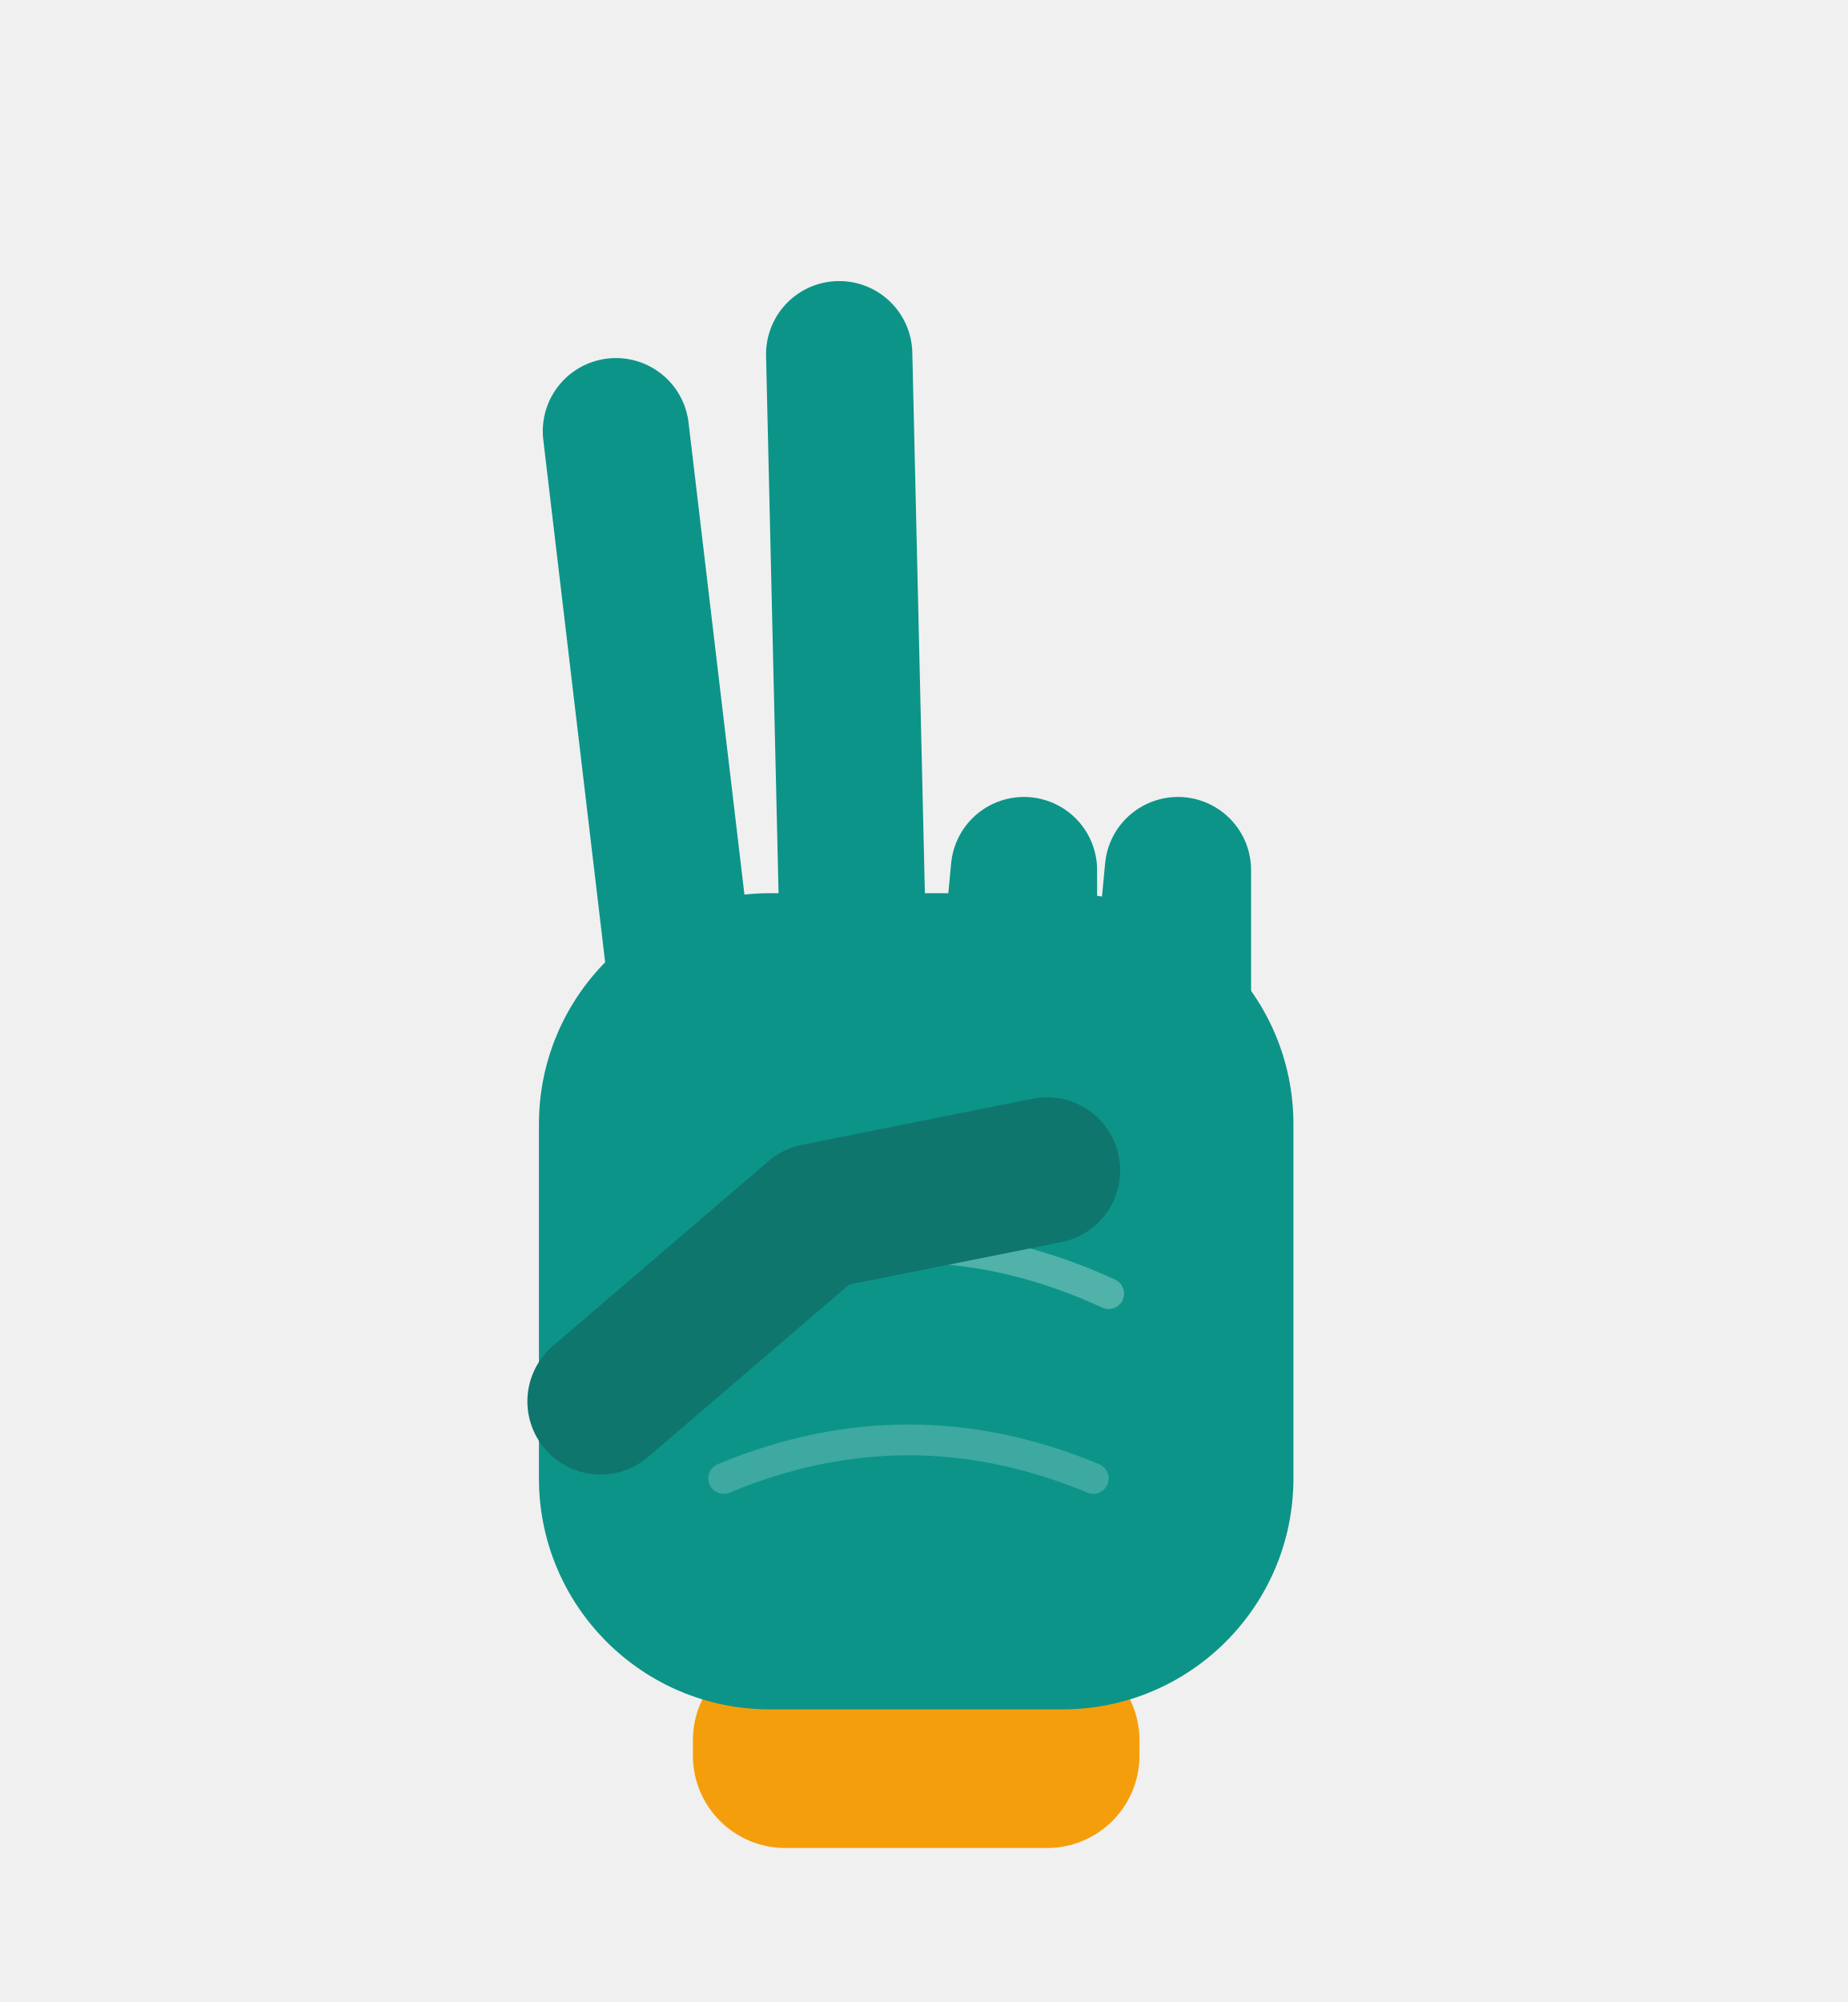
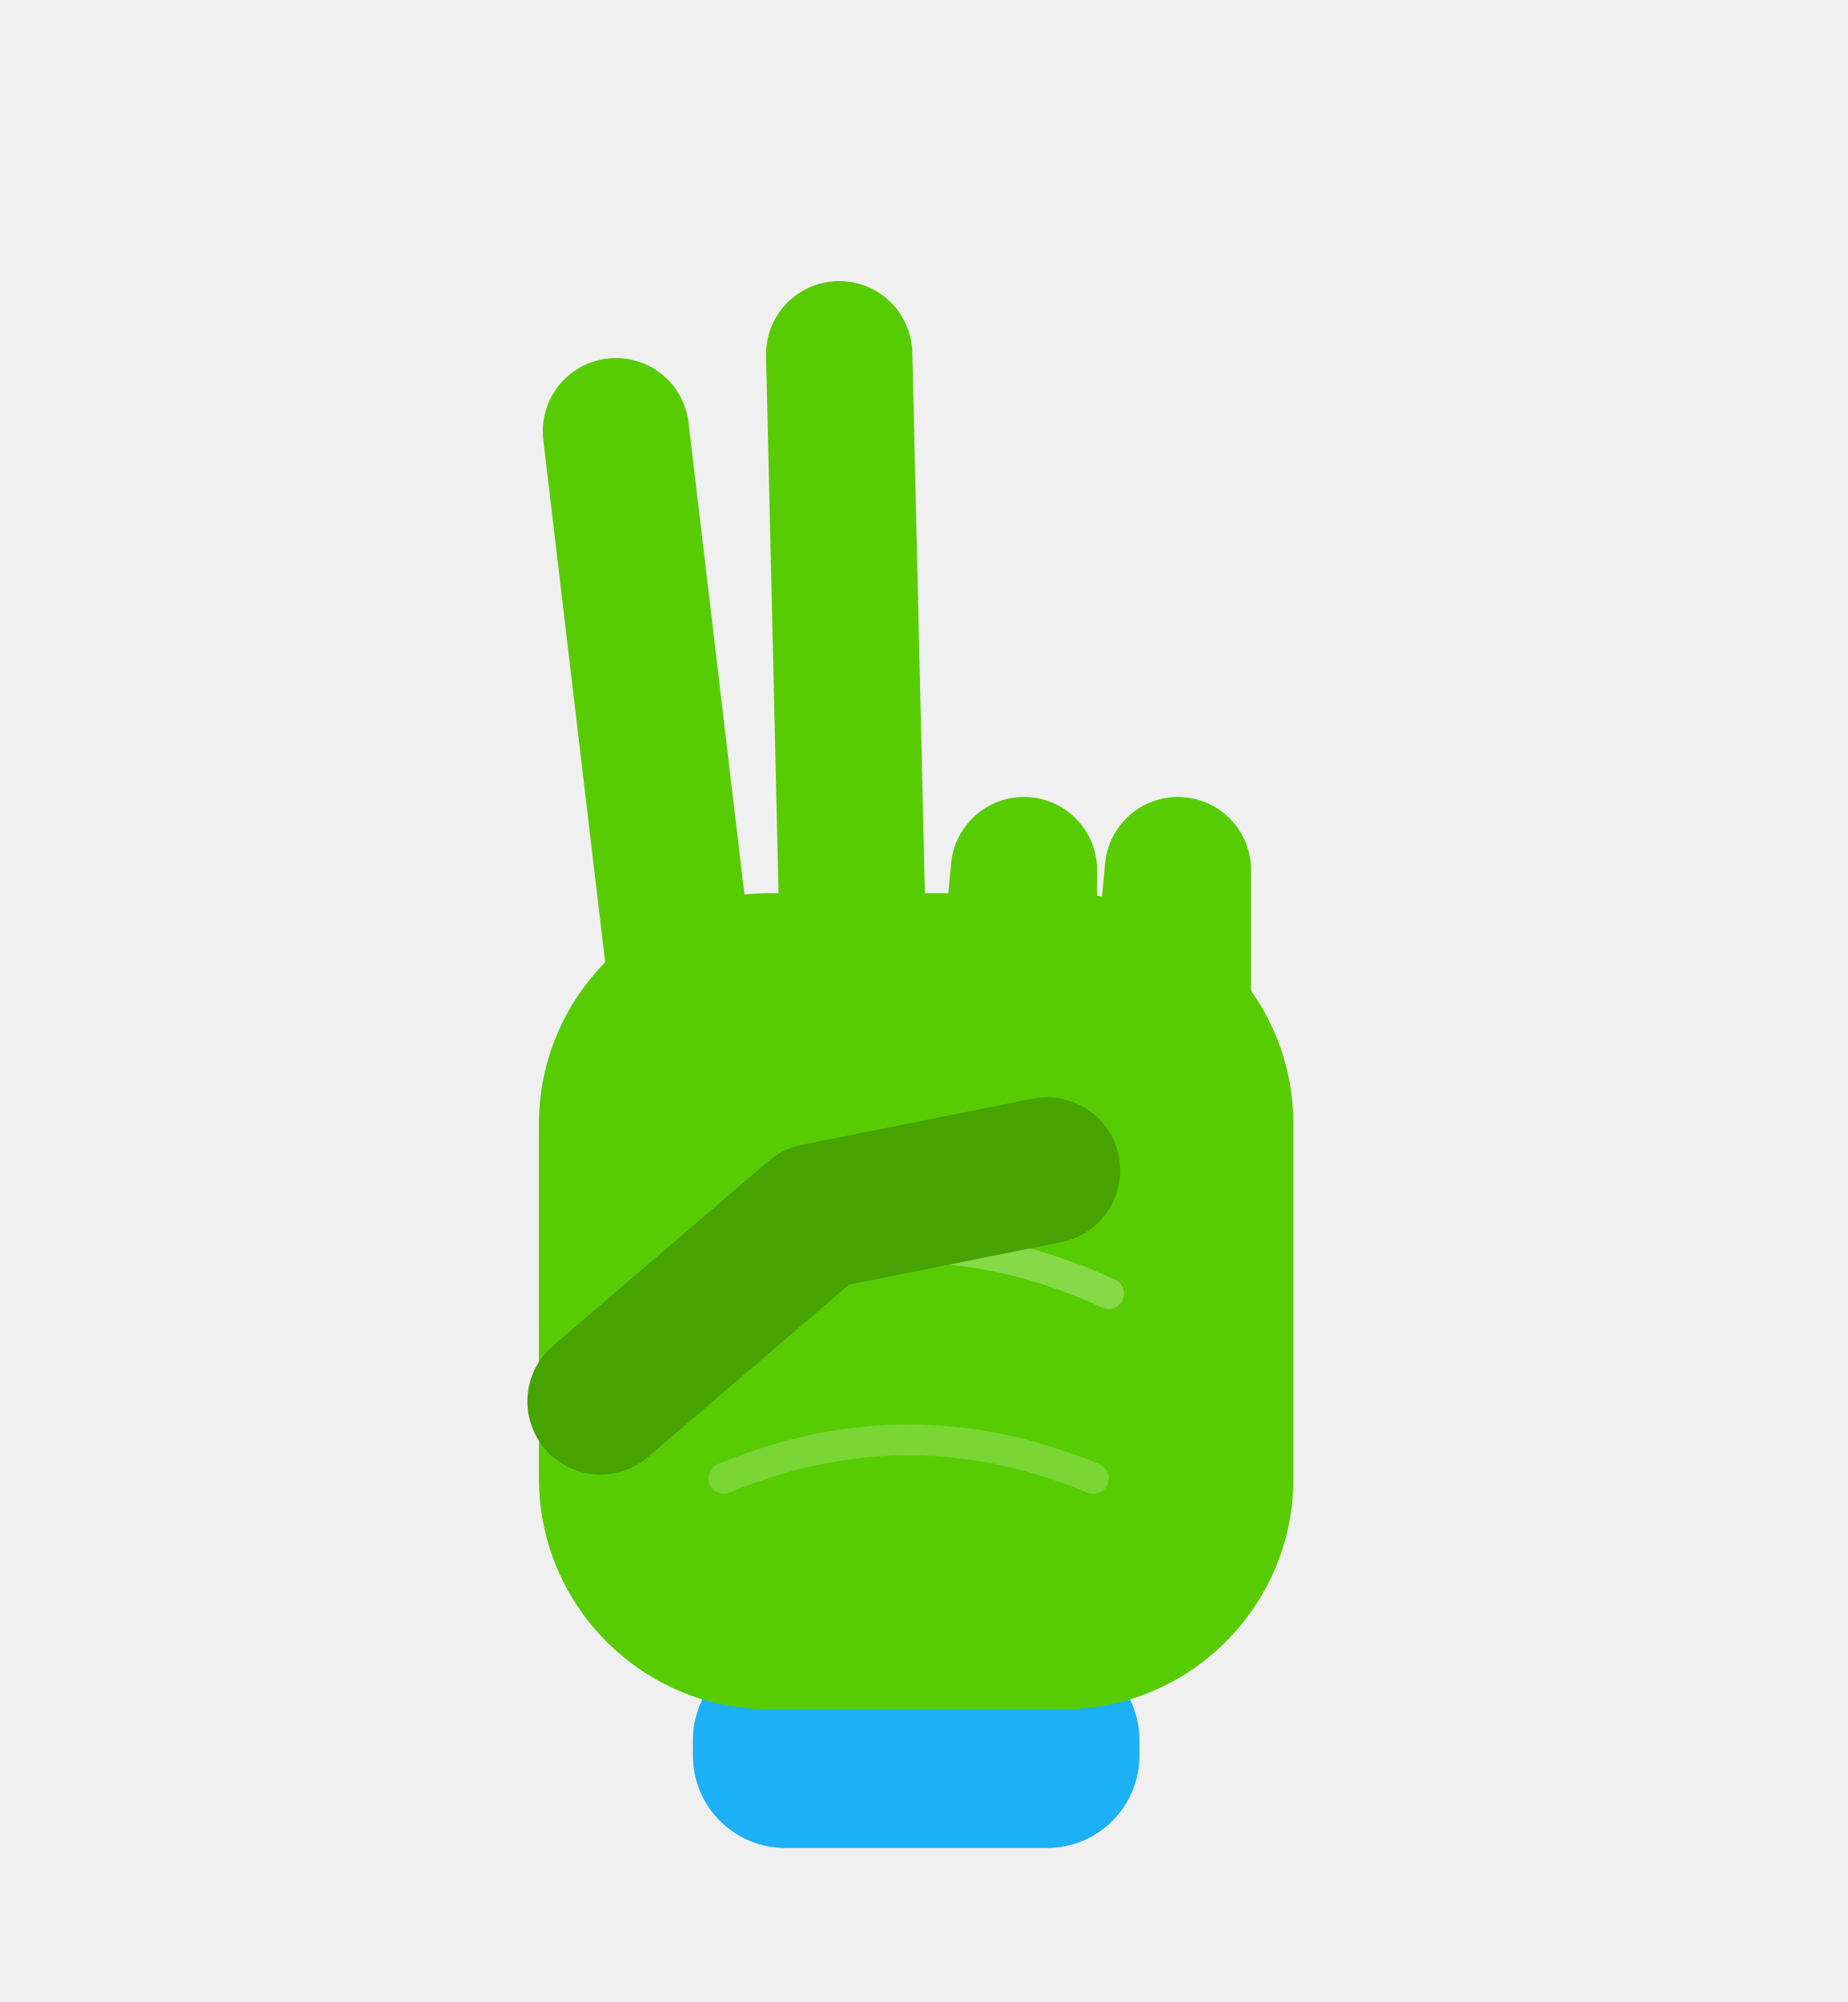
<svg xmlns="http://www.w3.org/2000/svg" viewBox="0 0 240 260" role="img" aria-label="Hand shape for V">
  <g transform="">
    <g transform="">
-       <rect x="90" y="214" width="58" height="26" rx="12" fill="#F59E0B" />
-       <rect x="70" y="116" width="98" height="106" rx="30" fill="#0D9488" />
+       <rect x="90" y="214" width="58" height="26" rx="12" fill="#1CB0F6" />
+       <rect x="70" y="116" width="98" height="106" rx="30" fill="#58CC02" />
      <path d="M 92 168 Q 118 156 144 168" fill="none" stroke="#FFFFFF" stroke-opacity="0.28" stroke-width="4" stroke-linecap="round" />
      <path d="M 94 192 Q 118 182 142 192" fill="none" stroke="#FFFFFF" stroke-opacity="0.2" stroke-width="4" stroke-linecap="round" />
-       <path d="M 89 132 L 80 56" fill="none" stroke="#0D9488" stroke-width="19" stroke-linecap="round" stroke-linejoin="round" />
-       <path d="M 111 132 L 109 46" fill="none" stroke="#0D9488" stroke-width="19" stroke-linecap="round" stroke-linejoin="round" />
-       <path d="M 133 132 L 133 113 L 130 145" fill="none" stroke="#0D9488" stroke-width="19" stroke-linecap="round" stroke-linejoin="round" />
-       <path d="M 153 132 L 153 113 L 150 145" fill="none" stroke="#0D9488" stroke-width="19" stroke-linecap="round" stroke-linejoin="round" />
-       <path d="M 78 182 L 106 158 L 136 152" fill="none" stroke="#0F766E" stroke-width="19" stroke-linecap="round" stroke-linejoin="round" />
+       <path d="M 89 132 L 80 56" fill="none" stroke="#58CC02" stroke-width="19" stroke-linecap="round" stroke-linejoin="round" />
+       <path d="M 111 132 L 109 46" fill="none" stroke="#58CC02" stroke-width="19" stroke-linecap="round" stroke-linejoin="round" />
+       <path d="M 133 132 L 133 113 L 130 145" fill="none" stroke="#58CC02" stroke-width="19" stroke-linecap="round" stroke-linejoin="round" />
+       <path d="M 153 132 L 153 113 L 150 145" fill="none" stroke="#58CC02" stroke-width="19" stroke-linecap="round" stroke-linejoin="round" />
+       <path d="M 78 182 L 106 158 L 136 152" fill="none" stroke="#46A302" stroke-width="19" stroke-linecap="round" stroke-linejoin="round" />
    </g>
  </g>
</svg>
